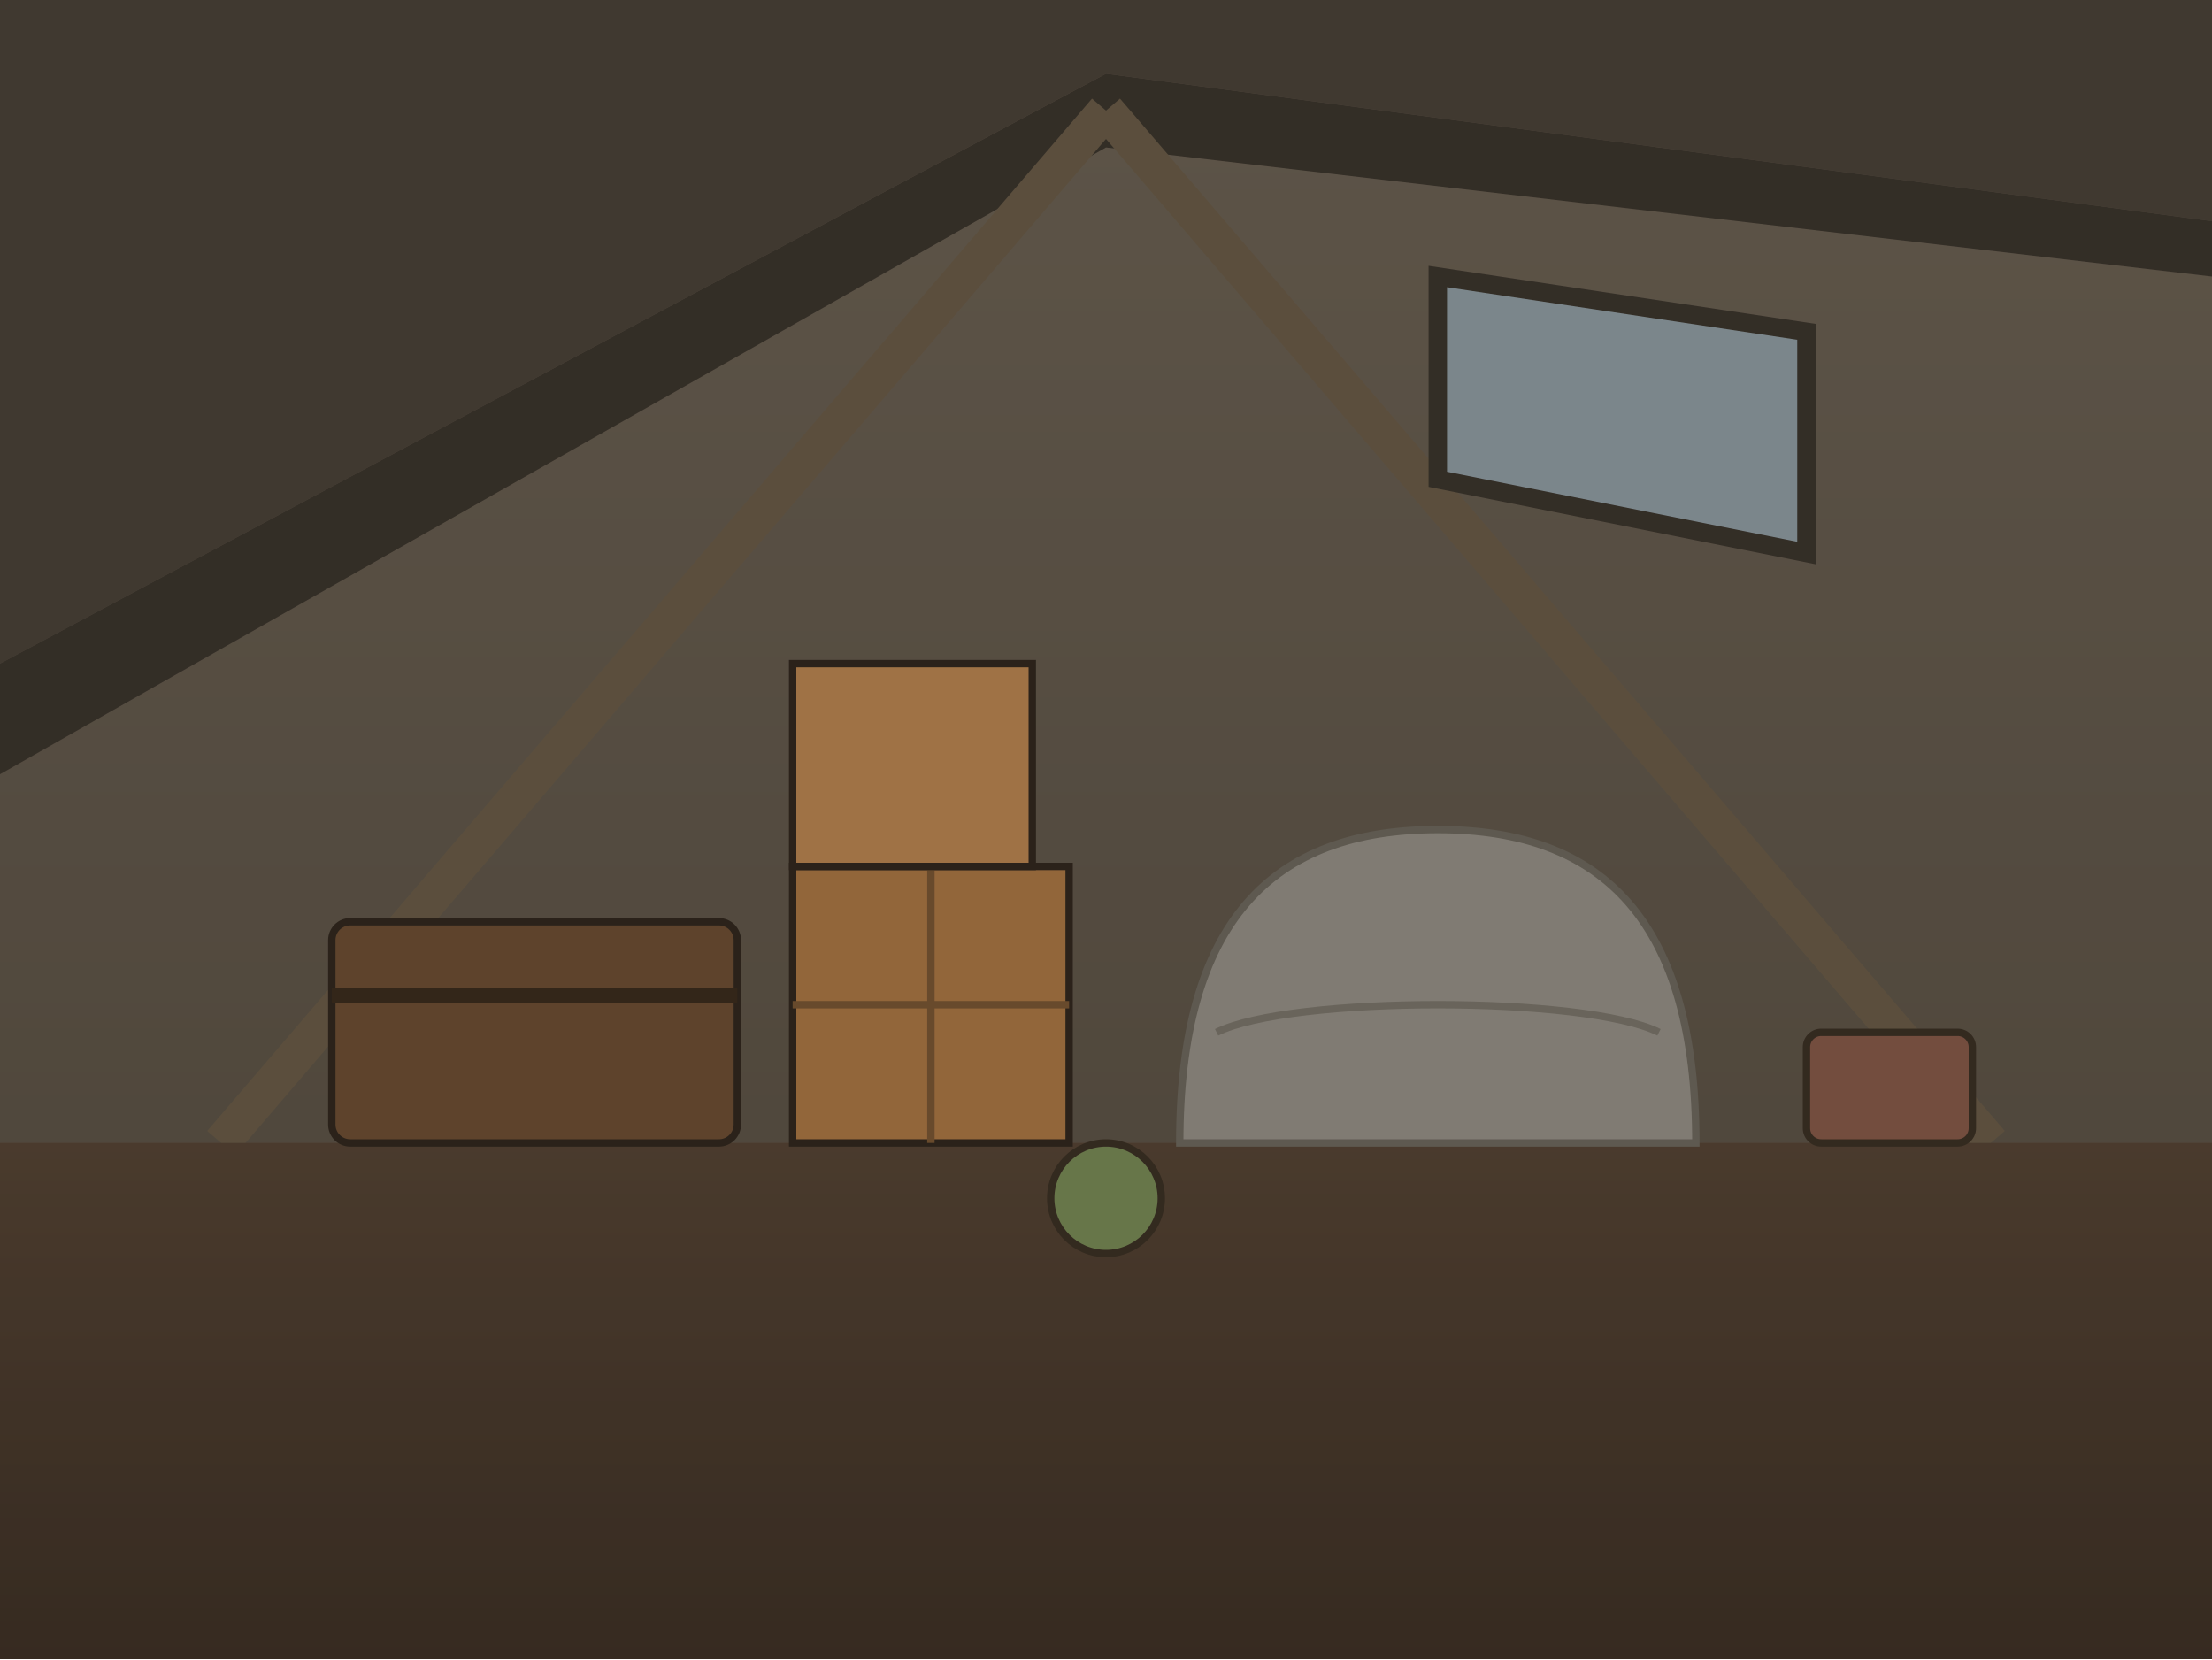
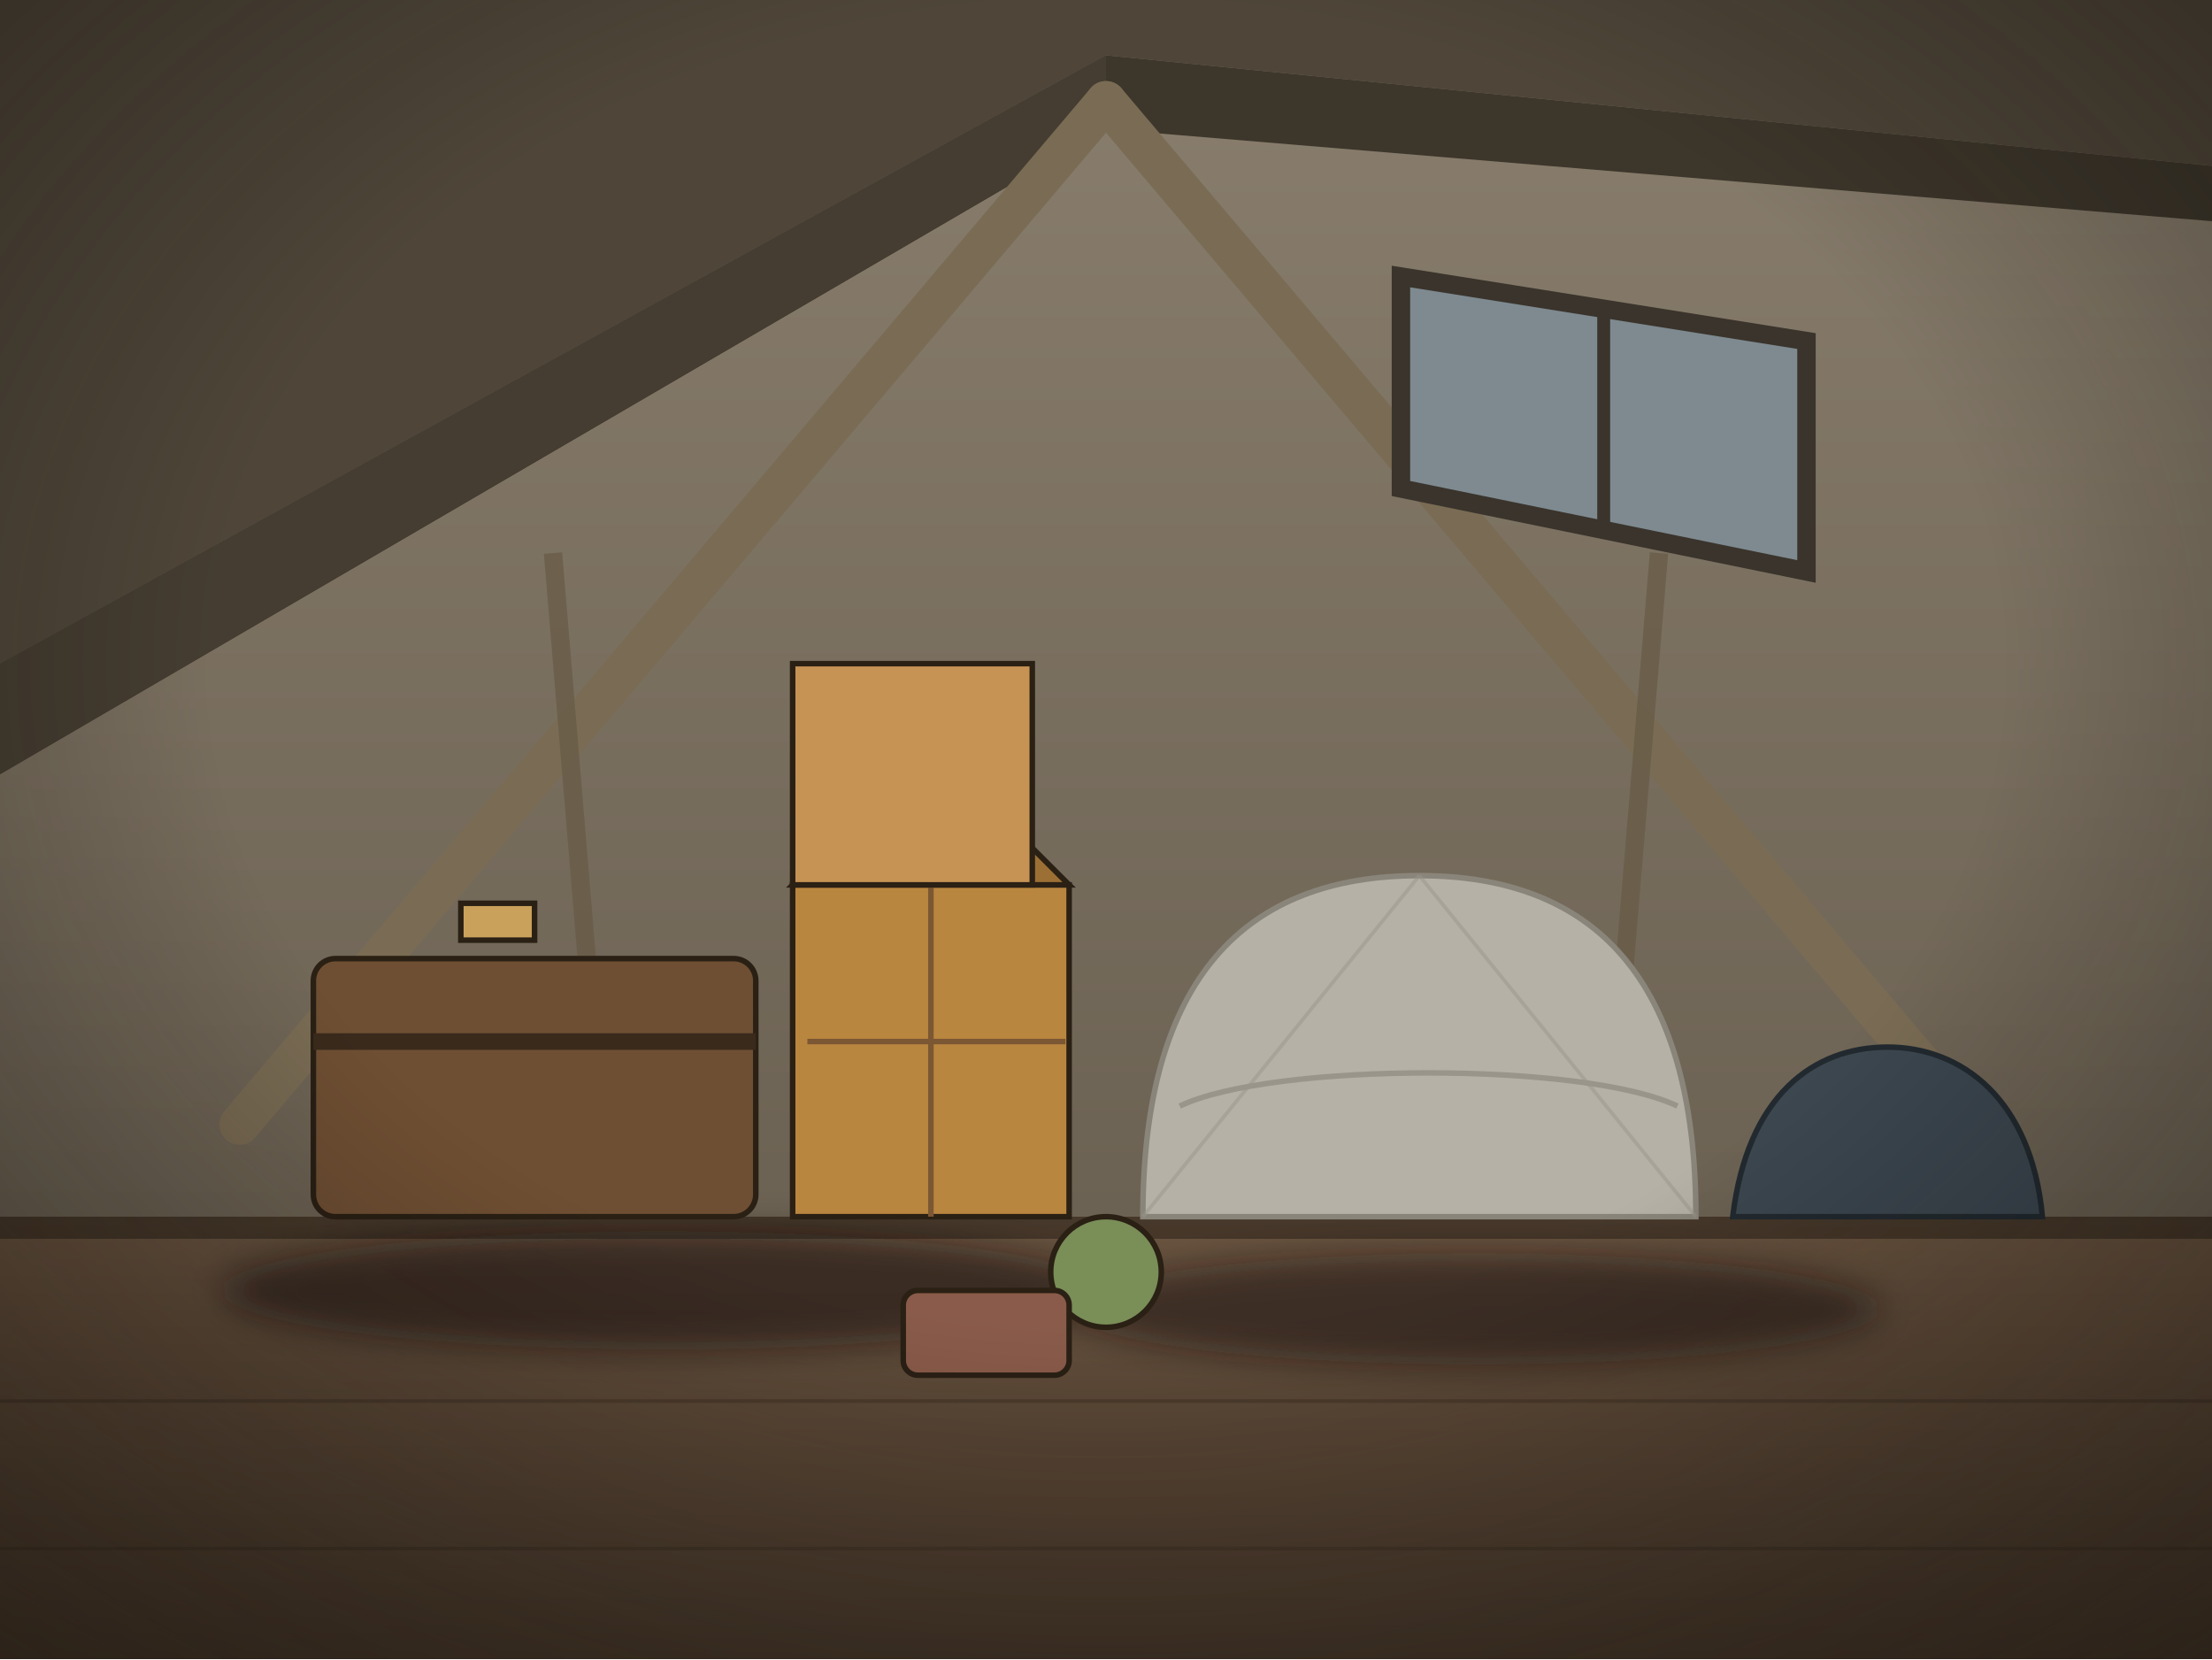
<svg xmlns="http://www.w3.org/2000/svg" width="1200" height="900" viewBox="0 0 1200 900" role="img" aria-label="Dachboden vorher – vollgestellt">
  <defs>
-     <linearGradient id="dvWall" x1="0" y1="0" x2="0" y2="1">
-       <stop offset="0" stop-color="#6f6557" />
-       <stop offset="1" stop-color="#564d41" />
+     <linearGradient id="dv-wall" x1="0" y1="0" x2="0" y2="1">
+       <stop offset="0" stop-color="#8a7f6e" />
+       <stop offset="1" stop-color="#6c6253" />
    </linearGradient>
-     <linearGradient id="dvFloor" x1="0" y1="0" x2="0" y2="1">
-       <stop offset="0" stop-color="#564434" />
-       <stop offset="1" stop-color="#3d3025" />
+     <linearGradient id="dv-roof" x1="0" y1="0" x2="0" y2="1">
+       <stop offset="0" stop-color="#5a5043" />
+       <stop offset="1" stop-color="#73685799" />
    </linearGradient>
+     <linearGradient id="dv-floor" x1="0" y1="0" x2="0" y2="1">
+       <stop offset="0" stop-color="#6a5440" />
+       <stop offset="1" stop-color="#4a3a2c" />
+     </linearGradient>
+     <radialGradient id="dv-vig" cx="0.5" cy="0.4" r="0.8">
+       <stop offset="0.5" stop-color="#000" stop-opacity="0" />
+       <stop offset="1" stop-color="#16110b" stop-opacity="0.6" />
+     </radialGradient>
+     <filter id="dv-sh" x="-30%" y="-30%" width="160%" height="160%">
+       <feGaussianBlur stdDeviation="9" />
+     </filter>
  </defs>
-   <rect width="1200" height="900" fill="url(#dvWall)" />
-   <polygon points="0,0 1200,0 1200,120 600,40 0,360" fill="#4a4238" />
-   <polygon points="0,360 600,40 1200,120 1200,150 600,80 0,420" fill="#3a342c" />
-   <line x1="600" y1="60" x2="120" y2="620" stroke="#6b5d49" stroke-width="20" />
-   <line x1="600" y1="60" x2="1080" y2="620" stroke="#6b5d49" stroke-width="20" />
-   <rect y="620" width="1200" height="280" fill="url(#dvFloor)" />
-   <polygon points="780,150 980,180 980,300 780,260" fill="#94a3aa" stroke="#3a342c" stroke-width="10" />
-   <g stroke="#2f261d" stroke-width="4">
-     <rect x="180" y="500" width="220" height="120" rx="10" fill="#6f4f33" />
-     <path d="M180 540h220" stroke="#3a2a1c" stroke-width="8" />
-     <rect x="430" y="470" width="150" height="150" fill="#b07a45" />
-     <path d="M505 470v150M430 545h150" stroke="#7c5733" />
-     <rect x="430" y="360" width="130" height="110" fill="#c08a52" />
+   <rect width="1200" height="660" fill="url(#dv-wall)" />
+   <polygon points="0,0 1200,0 1200,90 600,30 0,360" fill="#4f4639" />
+   <polygon points="0,360 600,30 1200,90 1200,120 600,70 0,420" fill="#3d362b" />
+   <polygon points="600,30 600,70 0,420 0,360" fill="#453d31" />
+   <g stroke="#7a6c54" stroke-width="22" stroke-linecap="round">
+     <line x1="600" y1="55" x2="130" y2="610" />
+     <line x1="600" y1="55" x2="1070" y2="610" />
  </g>
-   <path d="M640 620c0-120 50-170 140-170s140 50 140 170z" fill="#9a958c" stroke="#6f6a60" stroke-width="4" />
-   <path d="M660 560c40-20 200-20 240 0" stroke="#7d786e" stroke-width="4" fill="none" />
-   <circle cx="600" cy="650" r="30" fill="#7a8e58" stroke="#3a2f23" stroke-width="4" />
-   <rect x="980" y="560" width="90" height="60" rx="8" fill="#8a5b4a" stroke="#3a2f23" stroke-width="4" />
-   <rect width="1200" height="900" fill="#17130e" opacity="0.2" />
+   <g stroke="#665a45" stroke-width="10" opacity="0.7">
+     <line x1="300" y1="300" x2="330" y2="660" />
+     <line x1="900" y1="300" x2="870" y2="660" />
+   </g>
+   <rect y="660" width="1200" height="240" fill="url(#dv-floor)" />
+   <polygon points="0,660 1200,660 1200,672 0,672" fill="#2f251b" opacity="0.6" />
+   <g stroke="#3a2d20" stroke-width="2" opacity="0.45">
+     <line x1="0" y1="760" x2="1200" y2="760" />
+     <line x1="0" y1="840" x2="1200" y2="840" />
+   </g>
+   <polygon points="760,150 980,185 980,310 760,265" fill="#7e8a90" stroke="#3a342c" stroke-width="10" />
+   <line x1="870" y1="167" x2="870" y2="287" stroke="#3a342c" stroke-width="7" />
+   <ellipse cx="360" cy="700" rx="240" ry="32" fill="#16110b" filter="url(#dv-sh)" opacity="0.55" />
+   <ellipse cx="800" cy="710" rx="220" ry="30" fill="#16110b" filter="url(#dv-sh)" opacity="0.5" />
+   <g stroke="#2a2014" stroke-width="3">
+     <rect x="170" y="520" width="240" height="140" rx="12" fill="#6f4f33" />
+     <path d="M170 565h240" stroke="#3a2a1c" stroke-width="9" />
+     <rect x="250" y="490" width="40" height="20" fill="#caa15a" />
+     <rect x="430" y="480" width="150" height="180" fill="#b9863f" />
+     <polygon points="430,480 580,480 558,458 452,458" fill="#9c6f34" />
+     <path d="M505 480v180M438 565h140" stroke="#7c5733" />
+     <rect x="430" y="360" width="130" height="120" fill="#c79355" />
+   </g>
+   <path d="M620 660c0-130 56-185 150-185s150 55 150 185z" fill="#b6b1a6" stroke="#8a857a" stroke-width="3" />
+   <path d="M640 600c50-24 220-24 270 0" stroke="#9a958a" stroke-width="3" fill="none" />
+   <path d="M770 475l-150 185M770 475l150 185" stroke="#9a958a" stroke-width="2" opacity="0.5" />
+   <circle cx="600" cy="690" r="30" fill="#7a8e58" stroke="#2a2014" stroke-width="3" />
+   <path d="M940 660c8-66 44-92 84-92s78 28 84 92z" fill="#3c4750" stroke="#222a30" stroke-width="3" />
+   <rect x="490" y="700" width="90" height="46" rx="8" fill="#8a5b4a" stroke="#2a2014" stroke-width="3" />
+   <rect width="1200" height="900" fill="url(#dv-vig)" />
</svg>
